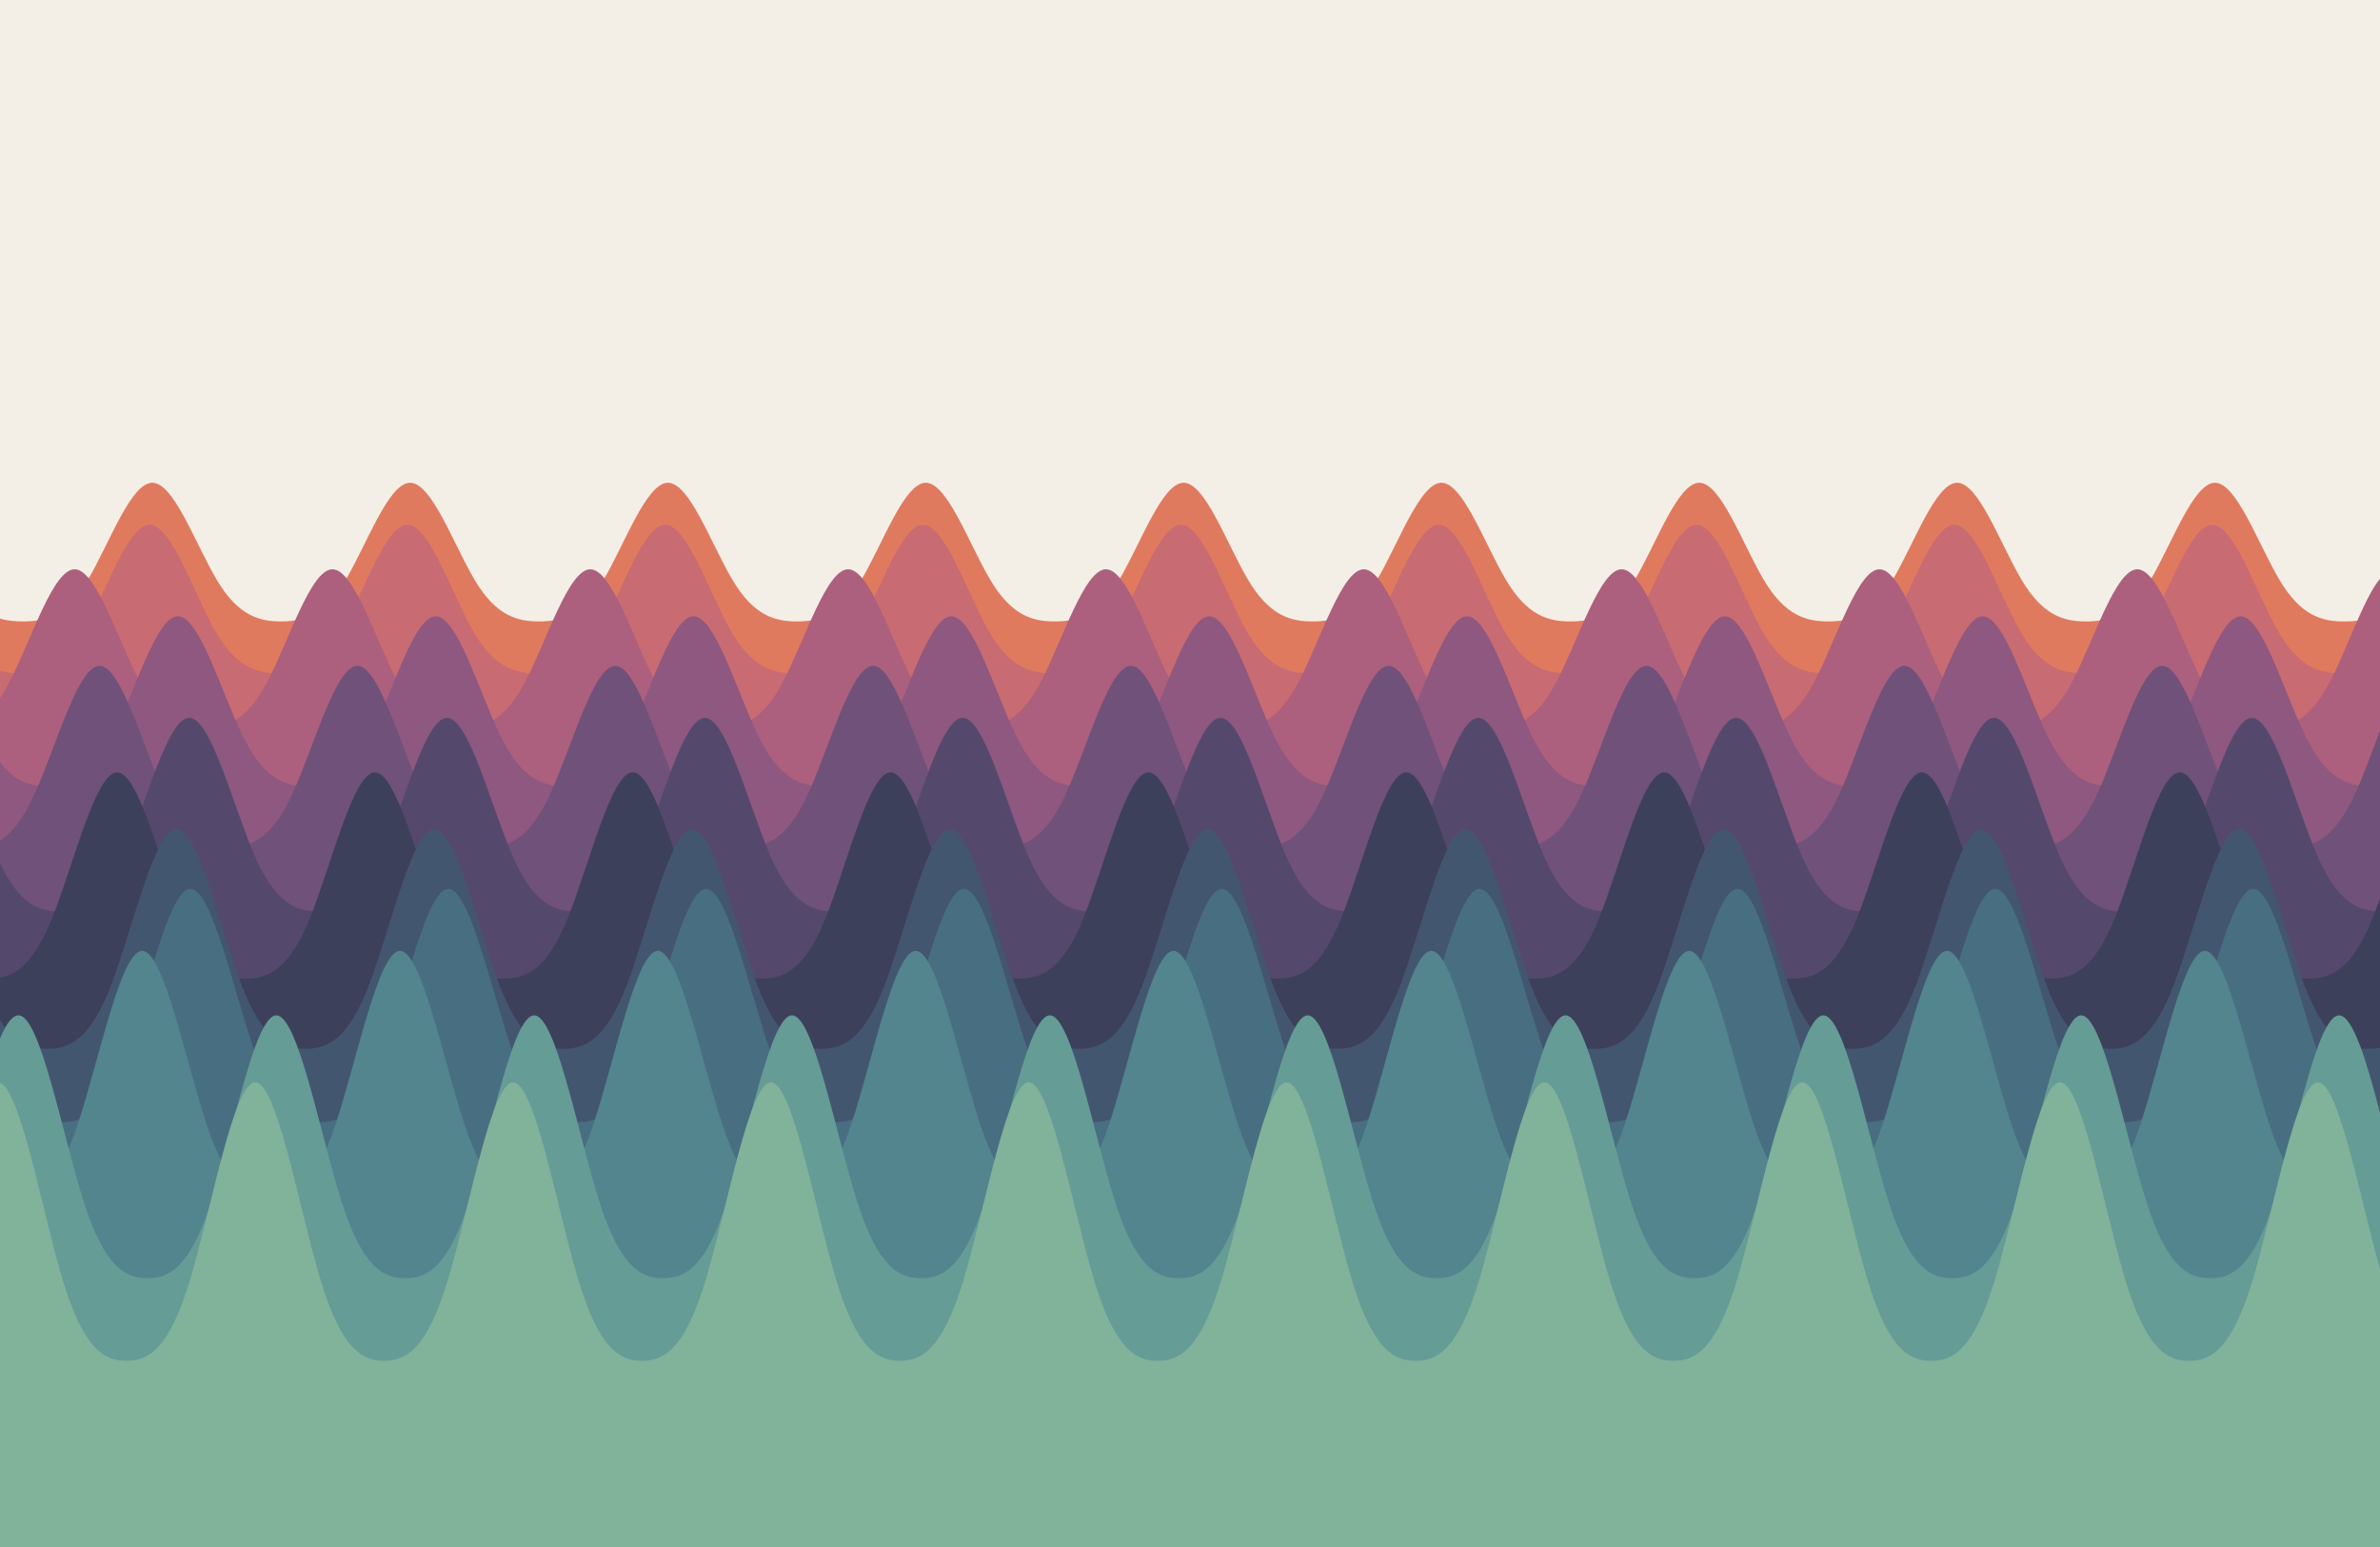
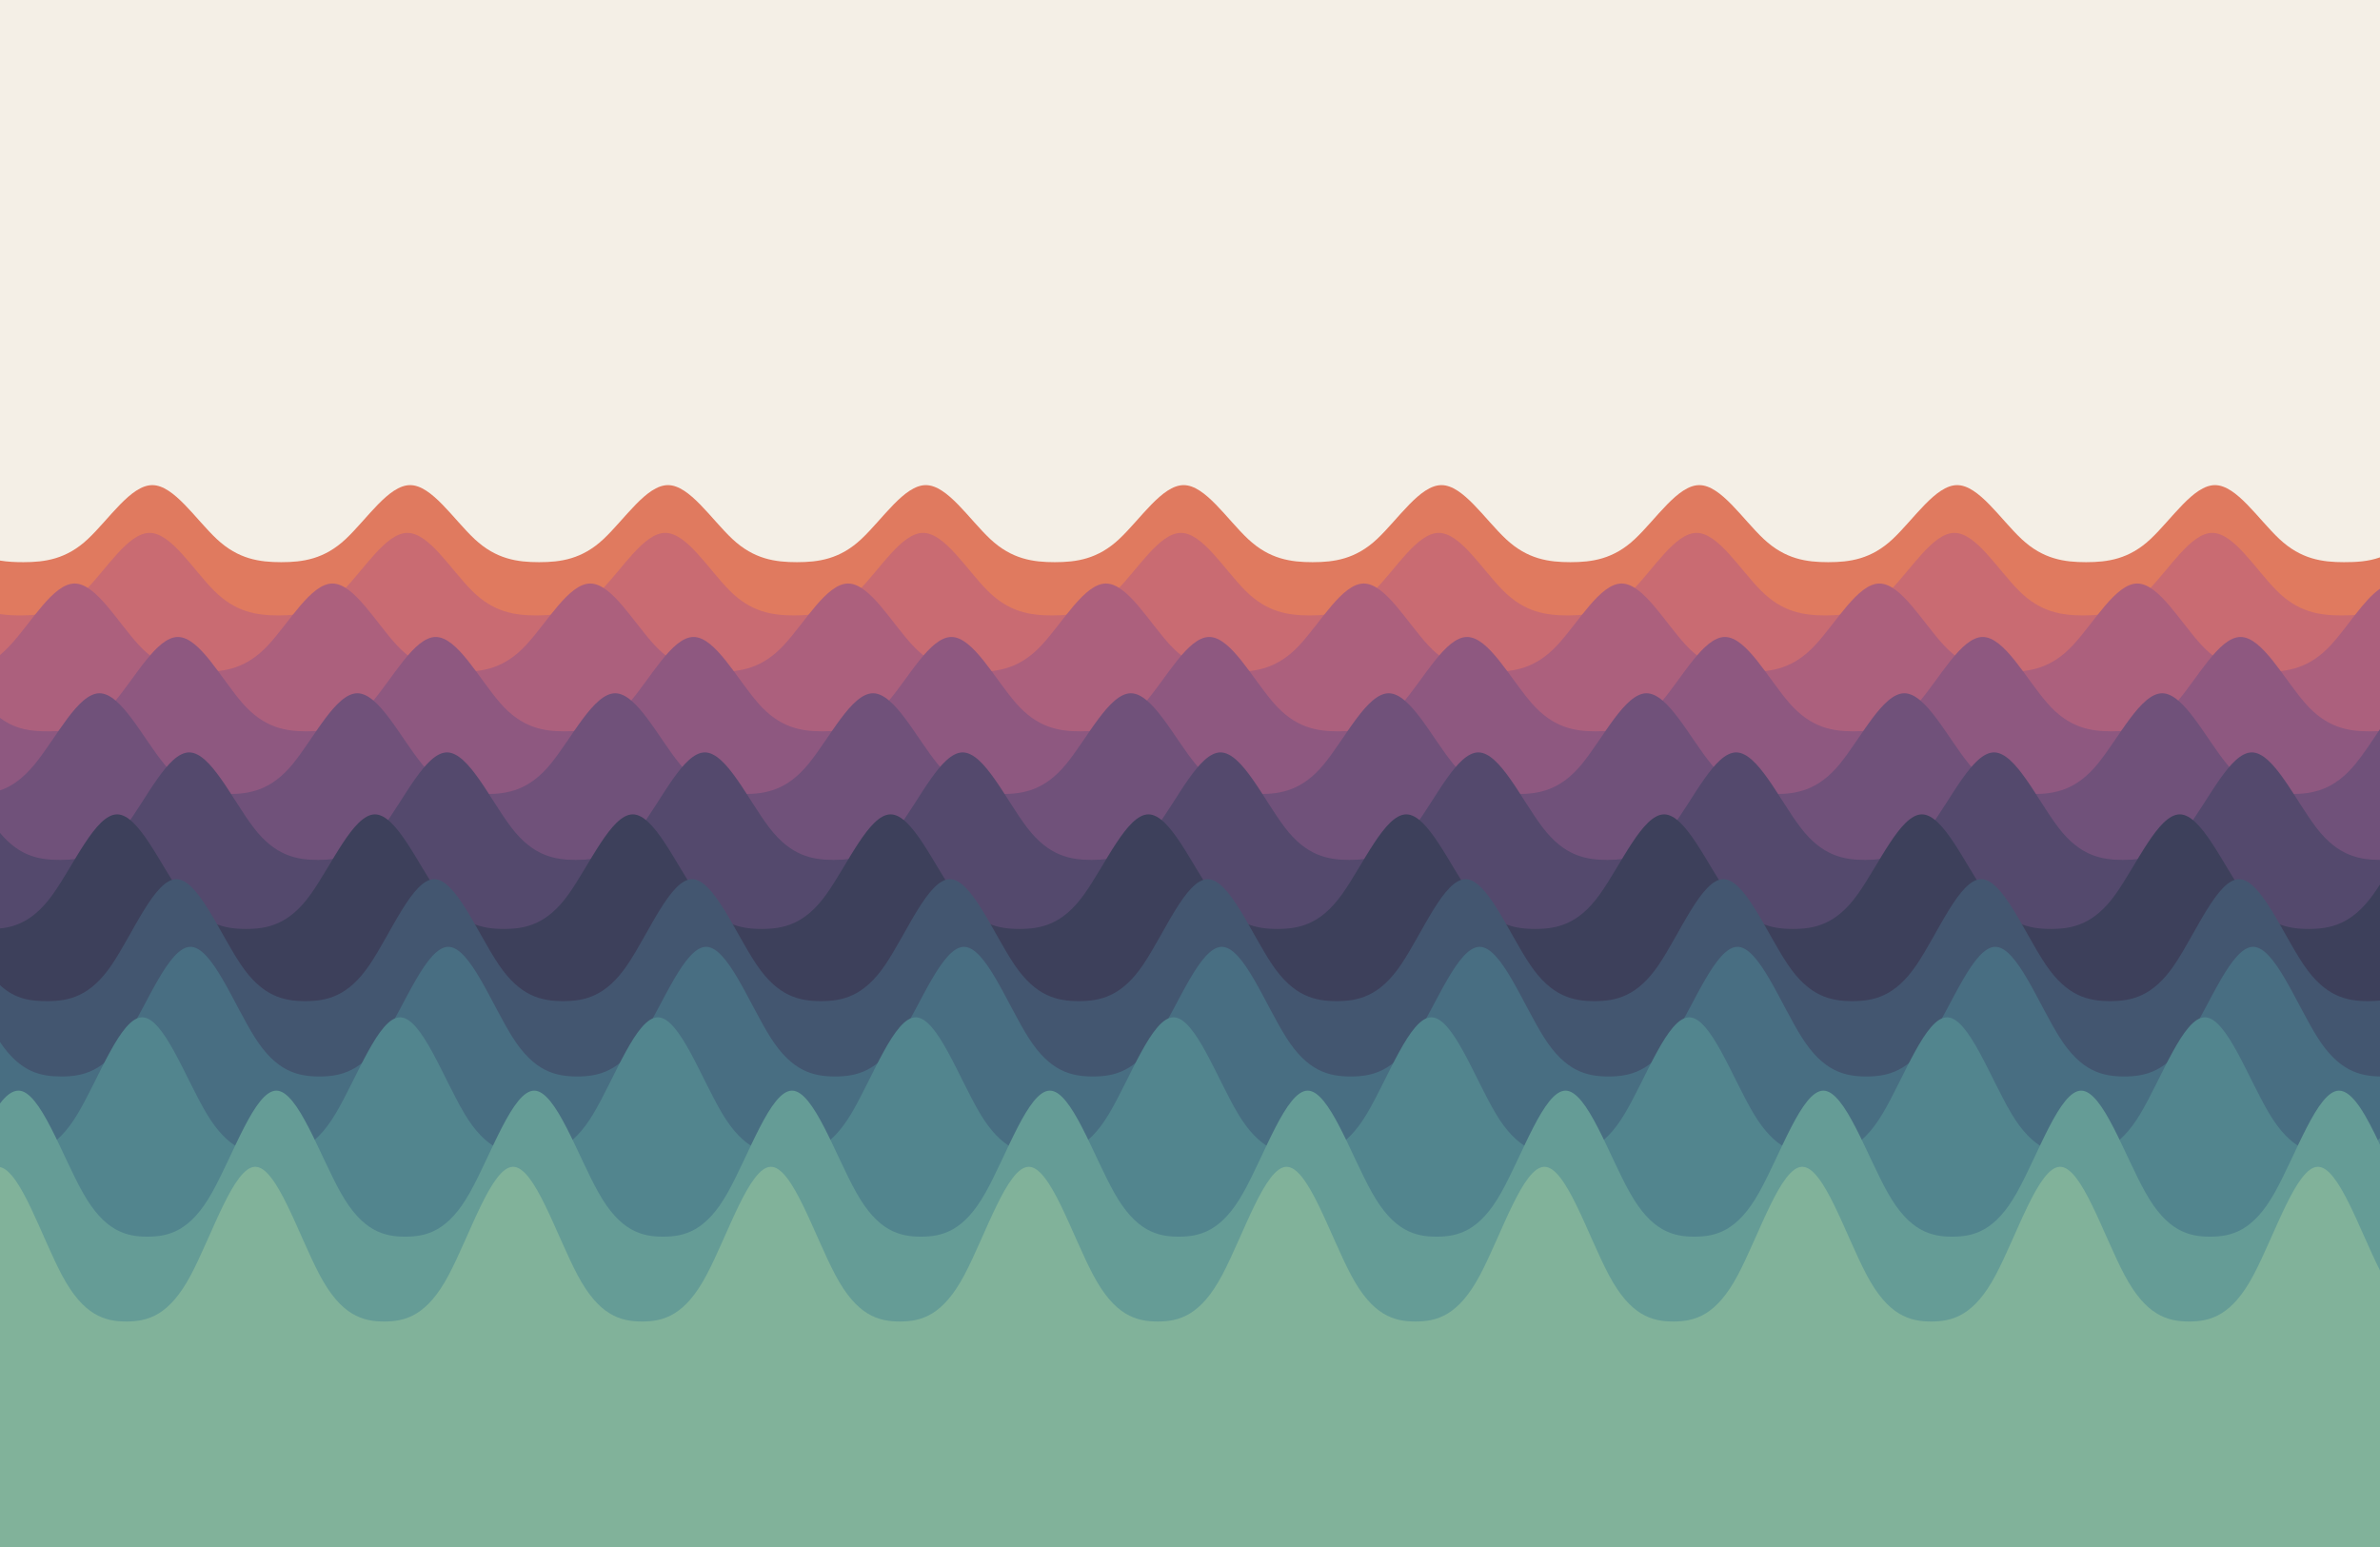
<svg xmlns="http://www.w3.org/2000/svg" width="2560" height="1664" viewBox="0 0 2560 1664">
  <rect width="2560" height="1664" fill="#f4efe6" />
-   <path d="M0 1664L0 665.33C8.39 667.82 16.77 668.43 25.16 668.43C48.27 668.43 71.38 662.73 94.49 623.67S140.71 519.24 163.83 519.24S210.05 584.61 233.16 623.67S279.38 668.43 302.49 668.43S348.71 662.73 371.83 623.67S418.05 519.24 441.16 519.24S487.38 584.61 510.49 623.67S556.71 668.43 579.83 668.43S626.05 662.73 649.16 623.67S695.38 519.24 718.49 519.24S764.71 584.61 787.83 623.67S834.05 668.43 857.16 668.43S903.38 662.73 926.49 623.67S972.71 519.24 995.83 519.24S1042.05 584.61 1065.16 623.67S1111.38 668.43 1134.49 668.43S1180.71 662.73 1203.83 623.67S1250.05 519.24 1273.16 519.24S1319.38 584.61 1342.49 623.67S1388.71 668.43 1411.83 668.43S1458.05 662.73 1481.16 623.67S1527.38 519.24 1550.49 519.24S1596.71 584.61 1619.83 623.67S1666.05 668.43 1689.16 668.43S1735.38 662.73 1758.49 623.67S1804.71 519.24 1827.83 519.24S1874.05 584.61 1897.16 623.67S1943.38 668.43 1966.49 668.43S2012.71 662.73 2035.83 623.67S2082.05 519.24 2105.16 519.24S2151.38 584.61 2174.49 623.67S2220.71 668.43 2243.83 668.43S2290.05 662.73 2313.16 623.67S2359.38 519.24 2382.49 519.24S2428.71 584.61 2451.83 623.67S2498.05 668.43 2521.16 668.43C2534.11 668.43 2547.05 667.36 2560 659.09L2560 1664Z" fill="#e07a5f" />
-   <path d="M0 1664L0 721.7C7.41 723.64 14.82 724.18 22.24 724.18C45.35 724.18 68.46 718.07 91.57 676.26S137.79 564.44 160.9 564.44S207.12 634.44 230.24 676.26S276.46 724.18 299.57 724.18S345.79 718.07 368.9 676.26S415.12 564.44 438.24 564.44S484.46 634.44 507.57 676.26S553.79 724.18 576.9 724.18S623.12 718.07 646.24 676.26S692.46 564.44 715.57 564.44S761.79 634.44 784.9 676.26S831.12 724.18 854.24 724.18S900.46 718.07 923.57 676.26S969.79 564.44 992.9 564.44S1039.12 634.44 1062.24 676.26S1108.46 724.18 1131.57 724.18S1177.79 718.07 1200.9 676.26S1247.12 564.44 1270.24 564.44S1316.46 634.44 1339.57 676.26S1385.79 724.18 1408.9 724.18S1455.12 718.07 1478.24 676.26S1524.46 564.44 1547.57 564.44S1593.79 634.44 1616.9 676.26S1663.12 724.18 1686.24 724.18S1732.46 718.07 1755.57 676.26S1801.79 564.44 1824.9 564.44S1871.12 634.44 1894.24 676.26S1940.46 724.18 1963.57 724.18S2009.79 718.07 2032.9 676.26S2079.12 564.44 2102.24 564.44S2148.46 634.44 2171.57 676.26S2217.79 724.18 2240.9 724.18S2287.12 718.07 2310.24 676.26S2356.46 564.44 2379.57 564.44S2425.79 634.44 2448.9 676.26S2495.12 724.18 2518.24 724.18C2532.16 724.18 2546.08 722.91 2560 712.03L2560 1664Z" fill="#c96b72" />
-   <path d="M0 1664L0 750.84C3.64 745.35 7.28 739.01 10.92 731.96C34.03 687.22 57.14 612.34 80.26 612.34S126.48 687.22 149.59 731.96S195.81 783.23 218.92 783.23S265.14 776.7 288.26 731.96S334.48 612.34 357.59 612.34S403.81 687.22 426.92 731.96S473.14 783.23 496.26 783.23S542.48 776.7 565.59 731.96S611.81 612.34 634.92 612.34S681.14 687.22 704.26 731.96S750.48 783.23 773.59 783.23S819.81 776.7 842.92 731.96S889.14 612.34 912.26 612.34S958.48 687.22 981.59 731.96S1027.81 783.23 1050.92 783.23S1097.14 776.7 1120.26 731.96S1166.48 612.34 1189.59 612.34S1235.81 687.22 1258.92 731.96S1305.14 783.23 1328.26 783.23S1374.48 776.7 1397.59 731.96S1443.81 612.34 1466.92 612.34S1513.14 687.22 1536.26 731.96S1582.48 783.23 1605.59 783.23S1651.81 776.7 1674.92 731.96S1721.14 612.34 1744.26 612.34S1790.48 687.22 1813.59 731.96S1859.81 783.23 1882.92 783.23S1929.14 776.7 1952.26 731.96S1998.48 612.34 2021.59 612.34S2067.81 687.22 2090.92 731.96S2137.14 783.23 2160.26 783.23S2206.48 776.7 2229.59 731.96S2275.81 612.34 2298.92 612.34S2345.14 687.22 2368.26 731.96S2414.48 783.23 2437.59 783.23S2483.81 776.7 2506.92 731.96C2524.61 697.71 2542.31 644.03 2560 622.5L2560 1664Z" fill="#ac607d" />
-   <path d="M0 1664L0 819.47C17.56 843.31 35.13 845.6 52.69 845.6C75.8 845.6 98.91 838.62 122.02 790.79S168.25 662.92 191.36 662.92S237.58 742.97 260.69 790.79S306.91 845.6 330.02 845.6S376.25 838.62 399.36 790.79S445.58 662.92 468.69 662.92S514.91 742.97 538.02 790.79S584.25 845.6 607.36 845.6S653.58 838.62 676.69 790.79S722.91 662.92 746.02 662.92S792.25 742.97 815.36 790.79S861.58 845.6 884.69 845.6S930.91 838.62 954.02 790.79S1000.25 662.92 1023.36 662.92S1069.58 742.97 1092.69 790.79S1138.91 845.6 1162.02 845.6S1208.25 838.62 1231.36 790.79S1277.58 662.92 1300.69 662.92S1346.91 742.97 1370.02 790.79S1416.25 845.6 1439.36 845.6S1485.58 838.62 1508.69 790.79S1554.91 662.92 1578.02 662.92S1624.25 742.97 1647.36 790.79S1693.58 845.6 1716.69 845.6S1762.91 838.62 1786.02 790.79S1832.25 662.92 1855.36 662.92S1901.58 742.97 1924.69 790.79S1970.91 845.6 1994.02 845.6S2040.25 838.62 2063.36 790.79S2109.58 662.92 2132.69 662.92S2178.91 742.97 2202.02 790.79S2248.25 845.6 2271.36 845.6S2317.58 838.62 2340.69 790.79S2386.91 662.92 2410.02 662.92S2456.25 742.97 2479.36 790.79S2525.58 845.6 2548.69 845.6C2552.46 845.6 2556.23 845.41 2560 844.96L2560 1664Z" fill="#8e5880" />
-   <path d="M0 1664L0 904.13C12.57 896.89 25.15 880.53 37.72 852.75C60.83 801.67 83.94 716.18 107.05 716.18S153.27 801.67 176.39 852.75S222.61 911.28 245.72 911.28S291.94 903.82 315.05 852.75S361.27 716.18 384.39 716.18S430.61 801.67 453.72 852.75S499.94 911.28 523.05 911.28S569.27 903.82 592.39 852.75S638.61 716.18 661.72 716.18S707.94 801.67 731.05 852.75S777.27 911.28 800.39 911.28S846.61 903.82 869.72 852.75S915.94 716.18 939.05 716.18S985.27 801.67 1008.39 852.75S1054.61 911.28 1077.72 911.28S1123.94 903.82 1147.05 852.75S1193.27 716.18 1216.39 716.18S1262.61 801.67 1285.72 852.75S1331.94 911.28 1355.05 911.28S1401.27 903.82 1424.39 852.75S1470.61 716.18 1493.72 716.18S1539.94 801.67 1563.05 852.75S1609.27 911.28 1632.39 911.28S1678.61 903.82 1701.72 852.75S1747.94 716.18 1771.05 716.18S1817.27 801.67 1840.39 852.75S1886.61 911.28 1909.72 911.28S1955.94 903.82 1979.05 852.75S2025.27 716.18 2048.39 716.18S2094.61 801.67 2117.72 852.75S2163.94 911.28 2187.05 911.28S2233.27 903.82 2256.39 852.75S2302.61 716.18 2325.72 716.18S2371.94 801.67 2395.05 852.75S2441.27 911.28 2464.39 911.28S2510.61 903.82 2533.72 852.75C2542.48 833.39 2551.24 808.98 2560 785.76L2560 1664Z" fill="#70517a" />
-   <path d="M0 1664L0 928.02C21.61 974.55 43.21 980.27 64.82 980.27C87.93 980.27 111.04 972.32 134.15 917.83S180.37 772.13 203.48 772.13S249.7 863.33 272.82 917.83S319.04 980.27 342.15 980.27S388.37 972.32 411.48 917.83S457.7 772.13 480.82 772.13S527.04 863.33 550.15 917.83S596.37 980.27 619.48 980.27S665.7 972.32 688.82 917.83S735.04 772.13 758.15 772.13S804.37 863.33 827.48 917.83S873.7 980.27 896.82 980.27S943.04 972.32 966.15 917.83S1012.37 772.13 1035.48 772.13S1081.7 863.33 1104.82 917.83S1151.04 980.27 1174.15 980.27S1220.37 972.32 1243.48 917.83S1289.7 772.13 1312.82 772.13S1359.04 863.33 1382.15 917.83S1428.37 980.27 1451.48 980.27S1497.7 972.32 1520.82 917.83S1567.04 772.13 1590.15 772.13S1636.37 863.33 1659.48 917.83S1705.7 980.27 1728.82 980.27S1775.04 972.32 1798.15 917.83S1844.37 772.13 1867.48 772.13S1913.7 863.33 1936.82 917.83S1983.04 980.27 2006.15 980.27S2052.37 972.32 2075.48 917.83S2121.7 772.13 2144.82 772.13S2191.04 863.33 2214.15 917.83S2260.37 980.27 2283.48 980.27S2329.7 972.32 2352.82 917.83S2399.04 772.13 2422.15 772.13S2468.37 863.33 2491.48 917.83C2514.32 971.67 2537.16 980.06 2560 980.26L2560 1664Z" fill="#54496d" />
-   <path d="M0 1664L0 1051.58C18.88 1048.45 37.76 1033.46 56.63 986.03C79.75 927.96 102.86 830.76 125.97 830.76S172.19 927.96 195.3 986.03S241.52 1052.57 264.63 1052.57S310.86 1044.09 333.97 986.03S380.19 830.76 403.3 830.76S449.52 927.96 472.63 986.03S518.86 1052.57 541.97 1052.57S588.19 1044.09 611.3 986.03S657.52 830.76 680.63 830.76S726.86 927.96 749.97 986.03S796.19 1052.57 819.3 1052.57S865.52 1044.09 888.63 986.03S934.86 830.76 957.97 830.76S1004.19 927.96 1027.3 986.03S1073.52 1052.57 1096.63 1052.57S1142.86 1044.09 1165.97 986.03S1212.19 830.76 1235.3 830.76S1281.52 927.96 1304.63 986.03S1350.86 1052.57 1373.97 1052.57S1420.19 1044.09 1443.3 986.03S1489.52 830.76 1512.63 830.76S1558.86 927.96 1581.97 986.03S1628.19 1052.57 1651.3 1052.57S1697.52 1044.09 1720.63 986.03S1766.86 830.76 1789.97 830.76S1836.19 927.96 1859.3 986.03S1905.52 1052.57 1928.63 1052.57S1974.86 1044.09 1997.97 986.03S2044.19 830.76 2067.3 830.76S2113.52 927.96 2136.63 986.03S2182.86 1052.57 2205.97 1052.57S2252.19 1044.09 2275.3 986.03S2321.52 830.76 2344.63 830.76S2390.86 927.96 2413.97 986.03S2460.19 1052.57 2483.3 1052.57S2529.52 1044.09 2552.63 986.03C2555.09 979.86 2557.54 973.27 2560 966.38L2560 1664Z" fill="#3d405b" />
-   <path d="M0 1664L0 1097.22C17.02 1125.46 34.03 1128.18 51.05 1128.18C74.16 1128.18 97.27 1119.16 120.38 1057.35S166.6 892.08 189.71 892.08S235.93 995.54 259.05 1057.35S305.27 1128.18 328.38 1128.18S374.6 1119.16 397.71 1057.35S443.93 892.08 467.05 892.08S513.27 995.54 536.38 1057.35S582.6 1128.18 605.71 1128.18S651.93 1119.16 675.05 1057.35S721.27 892.08 744.38 892.08S790.6 995.54 813.71 1057.35S859.93 1128.18 883.05 1128.18S929.27 1119.16 952.38 1057.35S998.6 892.08 1021.71 892.08S1067.93 995.54 1091.05 1057.35S1137.27 1128.18 1160.38 1128.18S1206.6 1119.16 1229.71 1057.35S1275.93 892.08 1299.05 892.08S1345.27 995.54 1368.38 1057.35S1414.6 1128.18 1437.71 1128.18S1483.93 1119.16 1507.05 1057.35S1553.27 892.08 1576.38 892.08S1622.6 995.54 1645.71 1057.35S1691.93 1128.18 1715.05 1128.18S1761.27 1119.16 1784.38 1057.35S1830.6 892.08 1853.71 892.08S1899.93 995.54 1923.05 1057.35S1969.27 1128.18 1992.38 1128.18S2038.6 1119.16 2061.71 1057.35S2107.93 892.08 2131.05 892.08S2177.27 995.54 2200.38 1057.35S2246.6 1128.18 2269.71 1128.18S2315.93 1119.16 2339.05 1057.35S2385.27 892.08 2408.38 892.08S2454.6 995.54 2477.71 1057.35S2523.93 1128.18 2547.05 1128.18C2551.36 1128.18 2555.68 1127.86 2560 1127.08L2560 1664Z" fill="#435670" />
-   <path d="M0 1664L0 1140.42C22.07 1199.48 44.14 1207.1 66.21 1207.1C89.32 1207.1 112.43 1197.51 135.54 1131.8S181.76 956.09 204.88 956.09S251.1 1066.08 274.21 1131.8S320.43 1207.1 343.54 1207.1S389.76 1197.51 412.88 1131.8S459.1 956.09 482.21 956.09S528.43 1066.08 551.54 1131.8S597.76 1207.1 620.88 1207.1S667.1 1197.51 690.21 1131.8S736.43 956.09 759.54 956.09S805.76 1066.08 828.88 1131.8S875.1 1207.1 898.21 1207.1S944.43 1197.51 967.54 1131.8S1013.76 956.09 1036.88 956.09S1083.1 1066.08 1106.21 1131.8S1152.43 1207.1 1175.54 1207.1S1221.76 1197.51 1244.88 1131.8S1291.1 956.09 1314.21 956.09S1360.43 1066.08 1383.54 1131.8S1429.76 1207.1 1452.88 1207.1S1499.1 1197.51 1522.21 1131.8S1568.43 956.09 1591.54 956.09S1637.76 1066.08 1660.88 1131.8S1707.1 1207.1 1730.21 1207.1S1776.43 1197.51 1799.54 1131.8S1845.76 956.09 1868.88 956.09S1915.1 1066.08 1938.21 1131.8S1984.43 1207.1 2007.54 1207.1S2053.76 1197.51 2076.88 1131.8S2123.1 956.09 2146.21 956.09S2192.43 1066.08 2215.54 1131.8S2261.76 1207.1 2284.88 1207.1S2331.1 1197.51 2354.21 1131.8S2400.43 956.09 2423.54 956.09S2469.76 1066.08 2492.88 1131.8C2515.25 1195.42 2537.63 1206.43 2560 1207.07L2560 1664Z" fill="#486e82" />
-   <path d="M0 1664L0 1287.81C4.76 1288.91 9.52 1289.33 14.29 1289.33C37.4 1289.33 60.51 1279.15 83.62 1209.37S129.84 1022.78 152.95 1022.78S199.18 1139.58 222.29 1209.37S268.51 1289.33 291.62 1289.33S337.84 1279.15 360.95 1209.37S407.18 1022.78 430.29 1022.78S476.51 1139.58 499.62 1209.37S545.84 1289.33 568.95 1289.33S615.18 1279.15 638.29 1209.37S684.51 1022.78 707.62 1022.78S753.84 1139.58 776.95 1209.37S823.18 1289.33 846.29 1289.33S892.51 1279.15 915.62 1209.37S961.84 1022.78 984.95 1022.78S1031.18 1139.58 1054.29 1209.37S1100.51 1289.33 1123.62 1289.33S1169.84 1279.15 1192.95 1209.37S1239.18 1022.78 1262.29 1022.78S1308.51 1139.58 1331.62 1209.37S1377.84 1289.33 1400.95 1289.33S1447.18 1279.15 1470.29 1209.37S1516.51 1022.78 1539.62 1022.78S1585.84 1139.58 1608.95 1209.37S1655.18 1289.33 1678.29 1289.33S1724.51 1279.15 1747.62 1209.37S1793.84 1022.78 1816.95 1022.78S1863.18 1139.58 1886.29 1209.37S1932.51 1289.33 1955.62 1289.33S2001.84 1279.15 2024.95 1209.37S2071.18 1022.78 2094.29 1022.78S2140.51 1139.58 2163.62 1209.37S2209.84 1289.33 2232.95 1289.33S2279.18 1279.15 2302.29 1209.37S2348.51 1022.78 2371.62 1022.78S2417.84 1139.58 2440.95 1209.37S2487.18 1289.33 2510.29 1289.33C2526.86 1289.33 2543.43 1286.46 2560 1256.82L2560 1664Z" fill="#52858e" />
-   <path d="M0 1664L0 1117.07C6.64 1101.11 13.28 1092.15 19.92 1092.15C43.03 1092.15 66.14 1216.04 89.25 1290.06S135.48 1374.88 158.59 1374.88S204.81 1364.08 227.92 1290.06S274.14 1092.15 297.25 1092.15S343.48 1216.04 366.59 1290.06S412.81 1374.88 435.92 1374.88S482.14 1364.08 505.25 1290.06S551.48 1092.15 574.59 1092.15S620.81 1216.04 643.92 1290.06S690.14 1374.88 713.25 1374.88S759.48 1364.08 782.59 1290.06S828.81 1092.15 851.92 1092.15S898.14 1216.04 921.25 1290.06S967.48 1374.88 990.59 1374.88S1036.81 1364.08 1059.92 1290.06S1106.14 1092.15 1129.25 1092.15S1175.48 1216.04 1198.59 1290.06S1244.81 1374.88 1267.92 1374.88S1314.14 1364.08 1337.25 1290.06S1383.48 1092.15 1406.59 1092.15S1452.81 1216.04 1475.92 1290.06S1522.14 1374.88 1545.25 1374.88S1591.48 1364.08 1614.59 1290.06S1660.81 1092.15 1683.92 1092.15S1730.14 1216.04 1753.25 1290.06S1799.48 1374.88 1822.59 1374.88S1868.81 1364.08 1891.92 1290.06S1938.14 1092.15 1961.25 1092.15S2007.48 1216.04 2030.59 1290.06S2076.81 1374.88 2099.92 1374.88S2146.14 1364.08 2169.25 1290.06S2215.48 1092.15 2238.59 1092.15S2284.81 1216.04 2307.92 1290.06S2354.14 1374.88 2377.25 1374.88S2423.48 1364.08 2446.59 1290.06S2492.81 1092.15 2515.92 1092.15C2530.61 1092.15 2545.31 1140.25 2560 1196.94L2560 1664Z" fill="#659c96" />
-   <path d="M0 1664L0 1164.74C22.2 1173.15 44.39 1298.57 66.59 1373.88C89.7 1452.29 112.81 1463.74 135.92 1463.74S182.14 1452.29 205.25 1373.88S251.48 1164.22 274.59 1164.22S320.81 1295.47 343.92 1373.88S390.14 1463.74 413.25 1463.74S459.48 1452.29 482.59 1373.88S528.81 1164.22 551.92 1164.22S598.14 1295.47 621.25 1373.88S667.48 1463.74 690.59 1463.74S736.81 1452.29 759.92 1373.88S806.14 1164.22 829.25 1164.22S875.48 1295.47 898.59 1373.88S944.81 1463.74 967.92 1463.74S1014.14 1452.29 1037.25 1373.88S1083.48 1164.22 1106.59 1164.22S1152.81 1295.47 1175.92 1373.88S1222.14 1463.74 1245.25 1463.74S1291.48 1452.29 1314.59 1373.88S1360.81 1164.22 1383.92 1164.22S1430.14 1295.47 1453.25 1373.88S1499.48 1463.74 1522.59 1463.74S1568.81 1452.29 1591.92 1373.88S1638.14 1164.22 1661.25 1164.22S1707.48 1295.47 1730.59 1373.88S1776.81 1463.74 1799.92 1463.74S1846.14 1452.29 1869.25 1373.88S1915.48 1164.22 1938.59 1164.22S1984.81 1295.47 2007.92 1373.88S2054.14 1463.74 2077.25 1463.74S2123.48 1452.29 2146.59 1373.88S2192.81 1164.22 2215.92 1164.22S2262.14 1295.47 2285.25 1373.88S2331.48 1463.74 2354.59 1463.74S2400.81 1452.29 2423.92 1373.88S2470.14 1164.22 2493.25 1164.22C2515.5 1164.22 2537.75 1286.01 2560 1364.9L2560 1664Z" fill="#81b29a" />
+   <path d="M0 1664L0 602.97C8.39 604.36 16.77 604.69 25.16 604.69C48.27 604.69 71.38 601.53 94.49 579.83S140.71 521.81 163.83 521.81S210.05 558.13 233.16 579.83S279.38 604.69 302.49 604.69S348.71 601.53 371.83 579.83S418.05 521.81 441.16 521.81S487.38 558.13 510.49 579.83S556.71 604.69 579.83 604.69S626.05 601.53 649.16 579.83S695.38 521.81 718.49 521.81S764.71 558.13 787.83 579.83S834.05 604.69 857.16 604.69S903.38 601.53 926.49 579.83S972.71 521.81 995.83 521.81S1042.05 558.13 1065.16 579.83S1111.38 604.69 1134.49 604.69S1180.71 601.53 1203.83 579.83S1250.05 521.81 1273.16 521.81S1319.38 558.13 1342.49 579.83S1388.71 604.69 1411.83 604.69S1458.05 601.53 1481.16 579.83S1527.38 521.81 1550.49 521.81S1596.71 558.13 1619.83 579.83S1666.05 604.69 1689.16 604.69S1735.38 601.53 1758.49 579.83S1804.71 521.81 1827.83 521.81S1874.05 558.13 1897.16 579.83S1943.38 604.69 1966.49 604.69S2012.71 601.53 2035.83 579.83S2082.05 521.81 2105.16 521.81S2151.38 558.13 2174.49 579.83S2220.71 604.69 2243.83 604.69S2290.05 601.53 2313.16 579.83S2359.38 521.81 2382.49 521.81S2428.71 558.13 2451.83 579.83S2498.05 604.69 2521.16 604.69C2534.11 604.69 2547.05 604.1 2560 599.5L2560 1664Z" fill="#e07a5f" />
+   <path d="M0 1664L0 660.57C7.41 661.64 14.82 661.94 22.24 661.94C45.35 661.94 68.46 658.55 91.57 635.32S137.79 573.2 160.9 573.2S207.12 612.09 230.24 635.32S276.46 661.94 299.57 661.94S345.79 658.55 368.9 635.32S415.12 573.2 438.24 573.2S484.46 612.09 507.57 635.32S553.79 661.94 576.9 661.94S623.12 658.55 646.24 635.32S692.46 573.2 715.57 573.2S761.79 612.09 784.9 635.32S831.12 661.94 854.24 661.94S900.46 658.55 923.57 635.32S969.79 573.2 992.9 573.2S1039.12 612.09 1062.24 635.32S1108.46 661.94 1131.57 661.94S1177.79 658.55 1200.9 635.32S1247.12 573.2 1270.24 573.2S1316.46 612.09 1339.57 635.32S1385.79 661.94 1408.9 661.94S1455.12 658.55 1478.24 635.32S1524.46 573.2 1547.57 573.2S1593.79 612.09 1616.9 635.32S1663.12 661.94 1686.24 661.94S1732.46 658.55 1755.57 635.32S1801.79 573.2 1824.9 573.2S1871.12 612.09 1894.24 635.32S1940.46 661.94 1963.57 661.94S2009.79 658.55 2032.9 635.32S2079.12 573.2 2102.24 573.2S2148.46 612.09 2171.57 635.32S2217.79 661.94 2240.9 661.94S2287.12 658.55 2310.24 635.32S2356.46 573.2 2379.57 573.2S2425.79 612.09 2448.9 635.32S2495.12 661.94 2518.24 661.94C2532.16 661.94 2546.08 661.24 2560 655.2L2560 1664Z" fill="#c96b72" />
+   <path d="M0 1664L0 704.6C3.64 701.54 7.28 698.02 10.92 694.11C34.03 669.25 57.14 627.65 80.26 627.65S126.48 669.25 149.59 694.11S195.81 722.59 218.92 722.59S265.14 718.96 288.26 694.11S334.48 627.65 357.59 627.65S403.81 669.25 426.92 694.11S473.14 722.59 496.26 722.59S542.48 718.96 565.59 694.11S611.81 627.65 634.92 627.65S681.14 669.25 704.26 694.11S750.48 722.59 773.59 722.59S819.81 718.96 842.92 694.11S889.14 627.65 912.26 627.65S958.48 669.25 981.59 694.11S1027.81 722.59 1050.92 722.59S1097.14 718.96 1120.26 694.11S1166.48 627.65 1189.59 627.65S1235.81 669.25 1258.92 694.11S1305.14 722.59 1328.26 722.59S1374.48 718.96 1397.59 694.11S1443.81 627.65 1466.92 627.65S1513.14 669.25 1536.26 694.11S1582.48 722.59 1605.59 722.59S1651.81 718.96 1674.92 694.11S1721.14 627.65 1744.26 627.65S1790.48 669.25 1813.59 694.11S1859.81 722.59 1882.92 722.59S1929.14 718.96 1952.26 694.11S1998.48 627.65 2021.59 627.65S2067.81 669.25 2090.92 694.11S2137.14 722.59 2160.26 722.59S2206.48 718.96 2229.59 694.11S2275.81 627.65 2298.92 627.65S2345.14 669.25 2368.26 694.11S2414.48 722.59 2437.59 722.59S2483.81 718.96 2506.92 694.11C2524.61 675.08 2542.31 645.26 2560 633.29L2560 1664Z" fill="#ac607d" />
+   <path d="M0 1664L0 772.12C17.56 785.37 35.13 786.64 52.69 786.64C75.8 786.64 98.91 782.76 122.02 756.19S168.25 685.15 191.36 685.15S237.58 729.62 260.69 756.19S306.91 786.64 330.02 786.64S376.25 782.76 399.36 756.19S445.58 685.15 468.69 685.15S514.91 729.62 538.02 756.19S584.25 786.64 607.36 786.64S653.58 782.76 676.69 756.19S722.91 685.15 746.02 685.15S792.25 729.62 815.36 756.19S861.58 786.64 884.69 786.64S930.91 782.76 954.02 756.19S1000.25 685.15 1023.36 685.15S1069.58 729.62 1092.69 756.19S1138.91 786.64 1162.02 786.64S1208.25 782.76 1231.36 756.19S1277.58 685.15 1300.69 685.15S1346.91 729.62 1370.02 756.19S1416.25 786.64 1439.36 786.64S1485.58 782.76 1508.69 756.19S1554.91 685.15 1578.02 685.15S1624.25 729.62 1647.36 756.19S1693.58 786.64 1716.69 786.64S1762.91 782.76 1786.02 756.19S1832.25 685.15 1855.36 685.15S1901.58 729.62 1924.69 756.19S1970.91 786.64 1994.02 786.64S2040.25 782.76 2063.36 756.19S2109.58 685.15 2132.69 685.15S2178.91 729.62 2202.02 756.19S2248.25 786.64 2271.36 786.64S2317.58 782.76 2340.69 756.19S2386.91 685.15 2410.02 685.15S2456.25 729.62 2479.36 756.19S2525.58 786.64 2548.69 786.64C2552.46 786.64 2556.23 786.53 2560 786.29L2560 1664Z" fill="#8e5880" />
+   <path d="M0 1664L0 850.12C12.57 846.1 25.15 837.01 37.72 821.57C60.83 793.2 83.94 745.7 107.05 745.7S153.27 793.2 176.39 821.57S222.61 854.09 245.72 854.09S291.94 849.95 315.05 821.57S361.27 745.7 384.39 745.7S430.61 793.2 453.72 821.57S499.94 854.09 523.05 854.09S569.27 849.95 592.39 821.57S638.61 745.7 661.72 745.7S707.94 793.2 731.05 821.57S777.27 854.09 800.39 854.09S846.61 849.95 869.72 821.57S915.94 745.7 939.05 745.7S985.27 793.2 1008.39 821.57S1054.61 854.09 1077.72 854.09S1123.94 849.95 1147.05 821.57S1193.27 745.7 1216.39 745.7S1262.61 793.2 1285.72 821.57S1331.94 854.09 1355.05 854.09S1401.27 849.95 1424.39 821.57S1470.61 745.7 1493.72 745.7S1539.94 793.2 1563.05 821.57S1609.27 854.09 1632.39 854.09S1678.61 849.95 1701.72 821.57S1747.94 745.7 1771.05 745.7S1817.27 793.2 1840.39 821.57S1886.61 854.09 1909.72 854.09S1955.94 849.95 1979.05 821.57S2025.27 745.7 2048.39 745.7S2094.61 793.2 2117.72 821.57S2163.94 854.09 2187.05 854.09S2233.27 849.95 2256.39 821.57S2302.61 745.7 2325.72 745.7S2371.94 793.2 2395.05 821.57S2441.27 854.09 2464.39 854.09S2510.61 849.95 2533.72 821.57C2542.48 810.82 2551.24 797.26 2560 784.36L2560 1664Z" fill="#70517a" />
+   <path d="M0 1664L0 895.91C21.61 921.76 43.21 924.94 64.82 924.94C87.93 924.94 111.04 920.52 134.15 890.25S180.37 809.31 203.48 809.31S249.7 859.98 272.82 890.25S319.04 924.94 342.15 924.94S388.37 920.52 411.48 890.25S457.7 809.31 480.82 809.31S527.04 859.98 550.15 890.25S596.37 924.94 619.48 924.94S665.7 920.52 688.82 890.25S735.04 809.31 758.15 809.31S804.37 859.98 827.48 890.25S873.7 924.94 896.82 924.94S943.04 920.52 966.15 890.25S1012.37 809.31 1035.48 809.31S1081.7 859.98 1104.82 890.25S1151.04 924.94 1174.15 924.94S1220.37 920.52 1243.48 890.25S1289.7 809.31 1312.82 809.31S1359.04 859.98 1382.15 890.25S1428.37 924.94 1451.48 924.94S1497.7 920.52 1520.82 890.25S1567.04 809.31 1590.15 809.31S1636.37 859.98 1659.48 890.25S1705.7 924.94 1728.82 924.94S1775.04 920.52 1798.15 890.25S1844.37 809.31 1867.48 809.31S1913.7 859.98 1936.82 890.25S1983.04 924.94 2006.15 924.94S2052.37 920.52 2075.48 890.25S2121.7 809.31 2144.82 809.31S2191.04 859.98 2214.15 890.25S2260.37 924.94 2283.48 924.94S2329.7 920.52 2352.82 890.25S2399.04 809.31 2422.15 809.31S2468.37 859.98 2491.48 890.25C2514.32 920.16 2537.16 924.83 2560 924.94L2560 1664Z" fill="#54496d" />
+   <path d="M0 1664L0 998.64C18.88 996.9 37.76 988.57 56.63 962.22C79.75 929.96 102.86 875.96 125.97 875.96S172.19 929.96 195.3 962.22S241.52 999.19 264.63 999.19S310.86 994.48 333.97 962.22S380.19 875.96 403.3 875.96S449.52 929.96 472.63 962.22S518.86 999.19 541.97 999.19S588.19 994.48 611.3 962.22S657.52 875.96 680.63 875.96S726.86 929.96 749.97 962.22S796.19 999.19 819.3 999.19S865.52 994.48 888.63 962.22S934.86 875.96 957.97 875.96S1004.19 929.96 1027.3 962.22S1073.52 999.19 1096.63 999.19S1142.86 994.48 1165.97 962.22S1212.19 875.96 1235.3 875.96S1281.52 929.96 1304.63 962.22S1350.86 999.19 1373.97 999.19S1420.19 994.48 1443.3 962.22S1489.52 875.96 1512.63 875.96S1558.86 929.96 1581.97 962.22S1628.19 999.19 1651.3 999.19S1697.52 994.48 1720.63 962.22S1766.86 875.96 1789.97 875.96S1836.19 929.96 1859.3 962.22S1905.52 999.19 1928.63 999.19S1974.86 994.48 1997.97 962.22S2044.19 875.96 2067.3 875.96S2113.52 929.96 2136.63 962.22S2182.86 999.19 2205.97 999.19S2252.19 994.48 2275.3 962.22S2321.52 875.96 2344.63 875.96S2390.86 929.96 2413.97 962.22S2460.19 999.19 2483.3 999.19S2529.52 994.48 2552.63 962.22C2555.09 958.79 2557.54 955.14 2560 951.31L2560 1664Z" fill="#3d405b" />
+   <path d="M0 1664L0 1059.64C17.02 1075.33 34.03 1076.84 51.05 1076.84C74.16 1076.84 97.27 1071.83 120.38 1037.49S166.6 945.67 189.71 945.67S235.93 1003.15 259.05 1037.49S305.27 1076.84 328.38 1076.84S374.6 1071.83 397.71 1037.49S443.93 945.67 467.05 945.67S513.27 1003.15 536.38 1037.49S582.6 1076.84 605.71 1076.84S651.93 1071.83 675.05 1037.49S721.27 945.67 744.38 945.67S790.6 1003.15 813.71 1037.49S859.93 1076.84 883.05 1076.84S929.27 1071.83 952.38 1037.49S998.6 945.67 1021.71 945.67S1067.93 1003.15 1091.05 1037.49S1137.27 1076.84 1160.38 1076.84S1206.6 1071.83 1229.71 1037.49S1275.93 945.67 1299.05 945.67S1345.27 1003.15 1368.38 1037.49S1414.6 1076.84 1437.71 1076.84S1483.93 1071.83 1507.05 1037.49S1553.27 945.67 1576.38 945.67S1622.6 1003.15 1645.71 1037.49S1691.93 1076.84 1715.05 1076.84S1761.27 1071.83 1784.38 1037.49S1830.6 945.67 1853.71 945.67S1899.93 1003.15 1923.05 1037.49S1969.27 1076.84 1992.38 1076.84S2038.6 1071.83 2061.71 1037.49S2107.93 945.67 2131.05 945.67S2177.27 1003.15 2200.38 1037.49S2246.6 1076.84 2269.71 1076.84S2315.93 1071.83 2339.05 1037.49S2385.27 945.67 2408.38 945.67S2454.6 1003.15 2477.71 1037.49S2523.93 1076.84 2547.05 1076.84C2551.36 1076.84 2555.68 1076.66 2560 1076.23L2560 1664Z" fill="#435670" />
+   <path d="M0 1664L0 1120.85C22.07 1153.65 44.14 1157.89 66.21 1157.89C89.32 1157.89 112.43 1152.56 135.54 1116.05S181.76 1018.44 204.88 1018.44S251.1 1079.54 274.21 1116.05S320.43 1157.89 343.54 1157.89S389.76 1152.56 412.88 1116.05S459.1 1018.44 482.21 1018.44S528.43 1079.54 551.54 1116.05S597.76 1157.89 620.88 1157.89S667.1 1152.56 690.21 1116.05S736.43 1018.44 759.54 1018.44S805.76 1079.54 828.88 1116.05S875.1 1157.89 898.21 1157.89S944.43 1152.56 967.54 1116.05S1013.76 1018.44 1036.88 1018.44S1083.1 1079.54 1106.21 1116.05S1152.43 1157.89 1175.54 1157.89S1221.76 1152.56 1244.88 1116.05S1291.1 1018.44 1314.21 1018.44S1360.43 1079.54 1383.54 1116.05S1429.76 1157.89 1452.88 1157.89S1499.1 1152.56 1522.21 1116.05S1568.43 1018.44 1591.54 1018.44S1637.76 1079.54 1660.88 1116.05S1707.1 1157.89 1730.21 1157.89S1776.43 1152.56 1799.54 1116.05S1845.76 1018.44 1868.88 1018.44S1915.1 1079.54 1938.21 1116.05S1984.43 1157.89 2007.54 1157.89S2053.76 1152.56 2076.88 1116.05S2123.1 1018.44 2146.21 1018.44S2192.43 1079.54 2215.54 1116.05S2261.76 1157.89 2284.88 1157.89S2331.1 1152.56 2354.21 1116.05S2400.43 1018.44 2423.54 1018.44S2469.76 1079.54 2492.88 1116.05C2515.25 1151.4 2537.63 1157.52 2560 1157.87L2560 1664Z" fill="#486e82" />
+   <path d="M0 1664L0 1241.49C4.76 1242.1 9.52 1242.34 14.29 1242.34C37.4 1242.34 60.51 1236.68 83.62 1197.91S129.84 1094.25 152.95 1094.25S199.18 1159.14 222.29 1197.91S268.51 1242.34 291.62 1242.34S337.84 1236.68 360.95 1197.91S407.18 1094.25 430.29 1094.25S476.51 1159.14 499.62 1197.91S545.84 1242.34 568.95 1242.34S615.18 1236.68 638.29 1197.91S684.51 1094.25 707.62 1094.25S753.84 1159.14 776.95 1197.91S823.18 1242.34 846.29 1242.34S892.51 1236.68 915.62 1197.91S961.84 1094.25 984.95 1094.25S1031.18 1159.14 1054.29 1197.91S1100.51 1242.34 1123.62 1242.34S1169.84 1236.68 1192.95 1197.91S1239.18 1094.25 1262.29 1094.25S1308.51 1159.14 1331.62 1197.91S1377.84 1242.34 1400.95 1242.34S1447.18 1236.68 1470.29 1197.91S1516.51 1094.25 1539.62 1094.25S1585.84 1159.14 1608.95 1197.91S1655.18 1242.34 1678.29 1242.34S1724.51 1236.68 1747.62 1197.91S1793.84 1094.25 1816.95 1094.25S1863.18 1159.14 1886.29 1197.91S1932.51 1242.34 1955.62 1242.34S2001.84 1236.68 2024.95 1197.91S2071.18 1094.25 2094.29 1094.25S2140.51 1159.14 2163.62 1197.91S2209.84 1242.34 2232.95 1242.34S2279.18 1236.68 2302.29 1197.91S2348.51 1094.25 2371.62 1094.25S2417.84 1159.14 2440.95 1197.91S2487.18 1242.34 2510.29 1242.34C2526.86 1242.34 2543.43 1240.74 2560 1224.28L2560 1664Z" fill="#52858e" />
+   <path d="M0 1664L0 1186.96C6.64 1178.1 13.28 1173.12 19.92 1173.12C43.03 1173.12 66.14 1241.95 89.25 1283.07S135.48 1330.19 158.59 1330.19S204.81 1324.19 227.92 1283.07S274.14 1173.12 297.25 1173.12S343.48 1241.95 366.59 1283.07S412.81 1330.19 435.92 1330.19S482.14 1324.19 505.25 1283.07S551.48 1173.12 574.59 1173.12S620.81 1241.95 643.92 1283.07S690.14 1330.19 713.25 1330.19S759.48 1324.19 782.59 1283.07S828.81 1173.12 851.92 1173.12S898.14 1241.95 921.25 1283.07S967.48 1330.19 990.59 1330.19S1036.81 1324.19 1059.92 1283.07S1106.14 1173.12 1129.25 1173.12S1175.48 1241.95 1198.59 1283.07S1244.81 1330.19 1267.92 1330.19S1314.14 1324.19 1337.25 1283.07S1383.48 1173.12 1406.59 1173.12S1452.81 1241.95 1475.92 1283.07S1522.14 1330.19 1545.25 1330.19S1591.48 1324.19 1614.59 1283.07S1660.81 1173.12 1683.92 1173.12S1730.14 1241.95 1753.25 1283.07S1799.48 1330.19 1822.59 1330.19S1868.81 1324.19 1891.92 1283.07S1938.14 1173.12 1961.25 1173.12S2007.48 1241.95 2030.59 1283.07S2076.81 1330.19 2099.92 1330.19S2146.14 1324.19 2169.25 1283.07S2215.48 1173.12 2238.59 1173.12S2284.81 1241.95 2307.92 1283.07S2354.14 1330.19 2377.25 1330.19S2423.48 1324.19 2446.59 1283.07S2492.81 1173.12 2515.92 1173.12C2530.61 1173.12 2545.31 1199.84 2560 1231.34L2560 1664Z" fill="#659c96" />
+   <path d="M0 1664L0 1255.33C22.2 1260.01 44.39 1329.68 66.59 1371.52C89.7 1415.09 112.81 1421.44 135.92 1421.44S182.14 1415.09 205.25 1371.52S251.48 1255.04 274.59 1255.04S320.81 1327.96 343.92 1371.52S390.14 1421.44 413.25 1421.44S459.48 1415.09 482.59 1371.52S528.81 1255.04 551.92 1255.04S598.14 1327.96 621.25 1371.52S667.48 1421.44 690.59 1421.44S736.81 1415.09 759.92 1371.52S806.14 1255.04 829.25 1255.04S875.48 1327.96 898.59 1371.52S944.81 1421.44 967.92 1421.44S1014.14 1415.09 1037.25 1371.52S1083.48 1255.04 1106.59 1255.04S1152.81 1327.96 1175.92 1371.52S1222.14 1421.44 1245.25 1421.44S1291.48 1415.09 1314.59 1371.52S1360.81 1255.04 1383.92 1255.04S1430.14 1327.96 1453.25 1371.52S1499.48 1421.44 1522.59 1421.44S1568.81 1415.09 1591.92 1371.52S1638.14 1255.04 1661.25 1255.04S1707.48 1327.96 1730.59 1371.52S1776.81 1421.44 1799.92 1421.44S1846.14 1415.09 1869.25 1371.52S1915.48 1255.04 1938.59 1255.04S1984.81 1327.96 2007.92 1371.52S2054.14 1421.44 2077.25 1421.44S2123.48 1415.09 2146.59 1371.52S2192.81 1255.04 2215.92 1255.04S2262.14 1327.96 2285.25 1371.52S2331.48 1421.44 2354.59 1421.44S2400.81 1415.09 2423.92 1371.52S2470.14 1255.04 2493.25 1255.04C2515.5 1255.04 2537.75 1322.7 2560 1366.53L2560 1664Z" fill="#81b29a" />
</svg>
